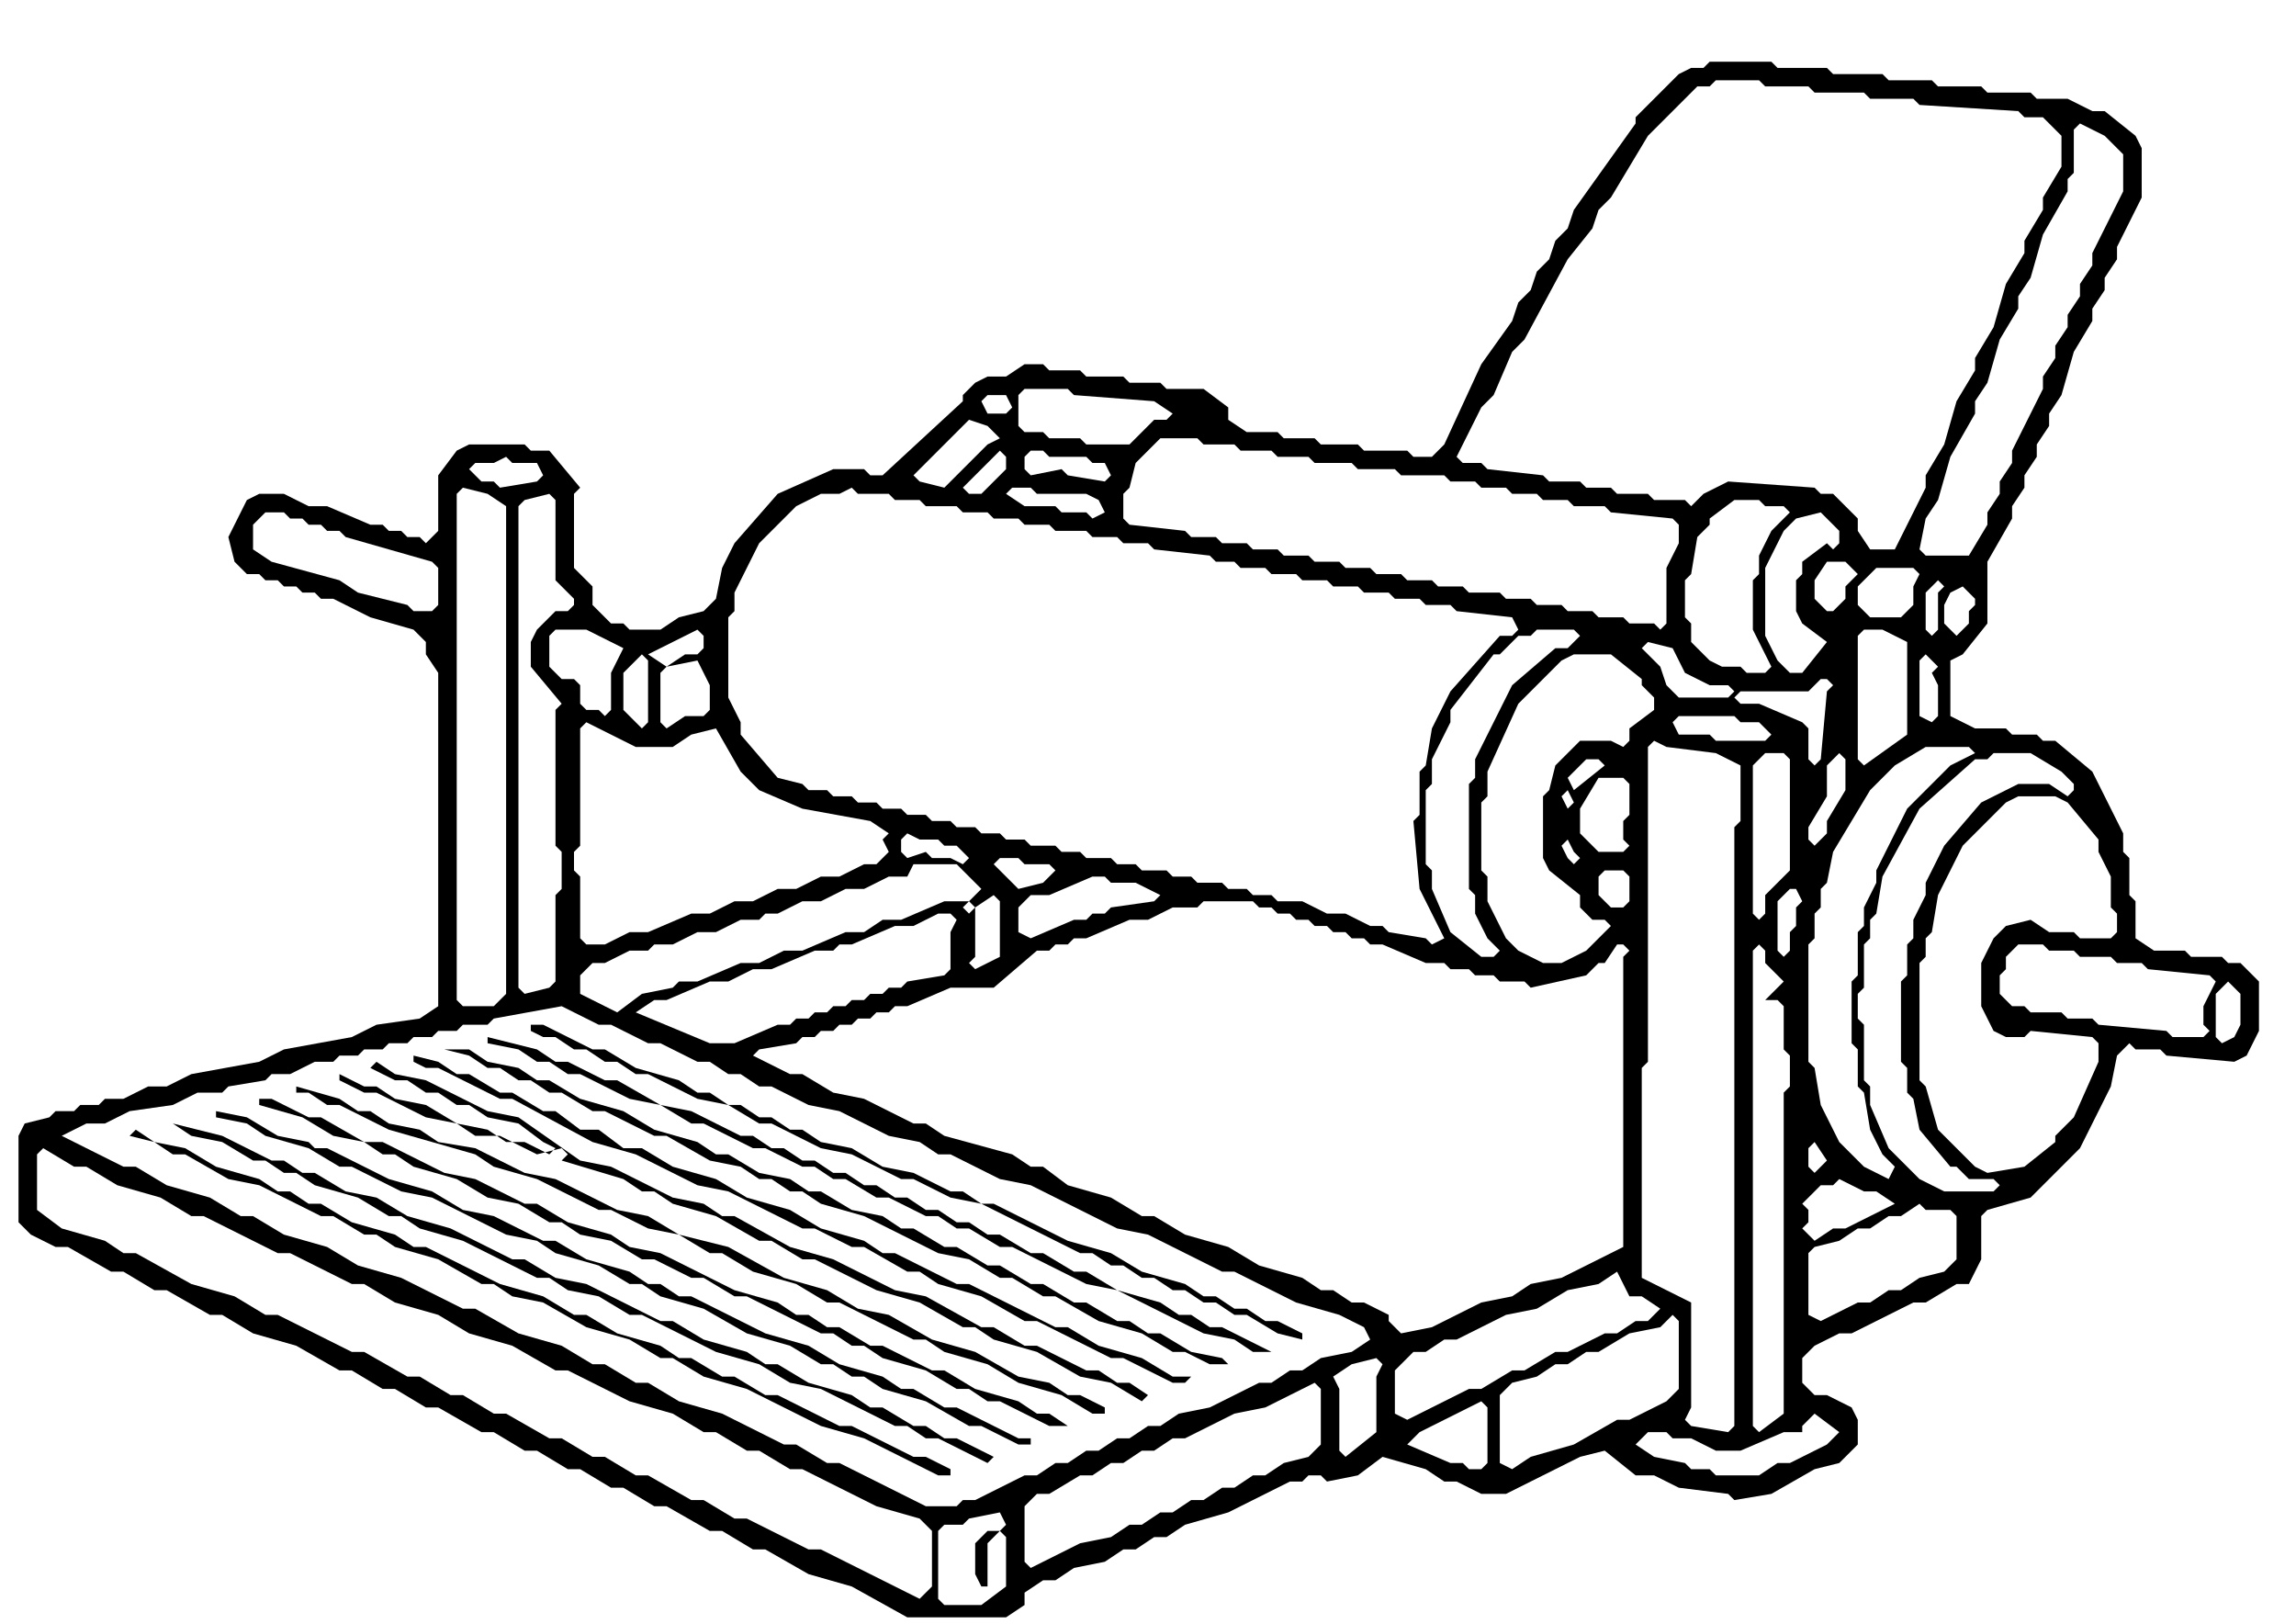
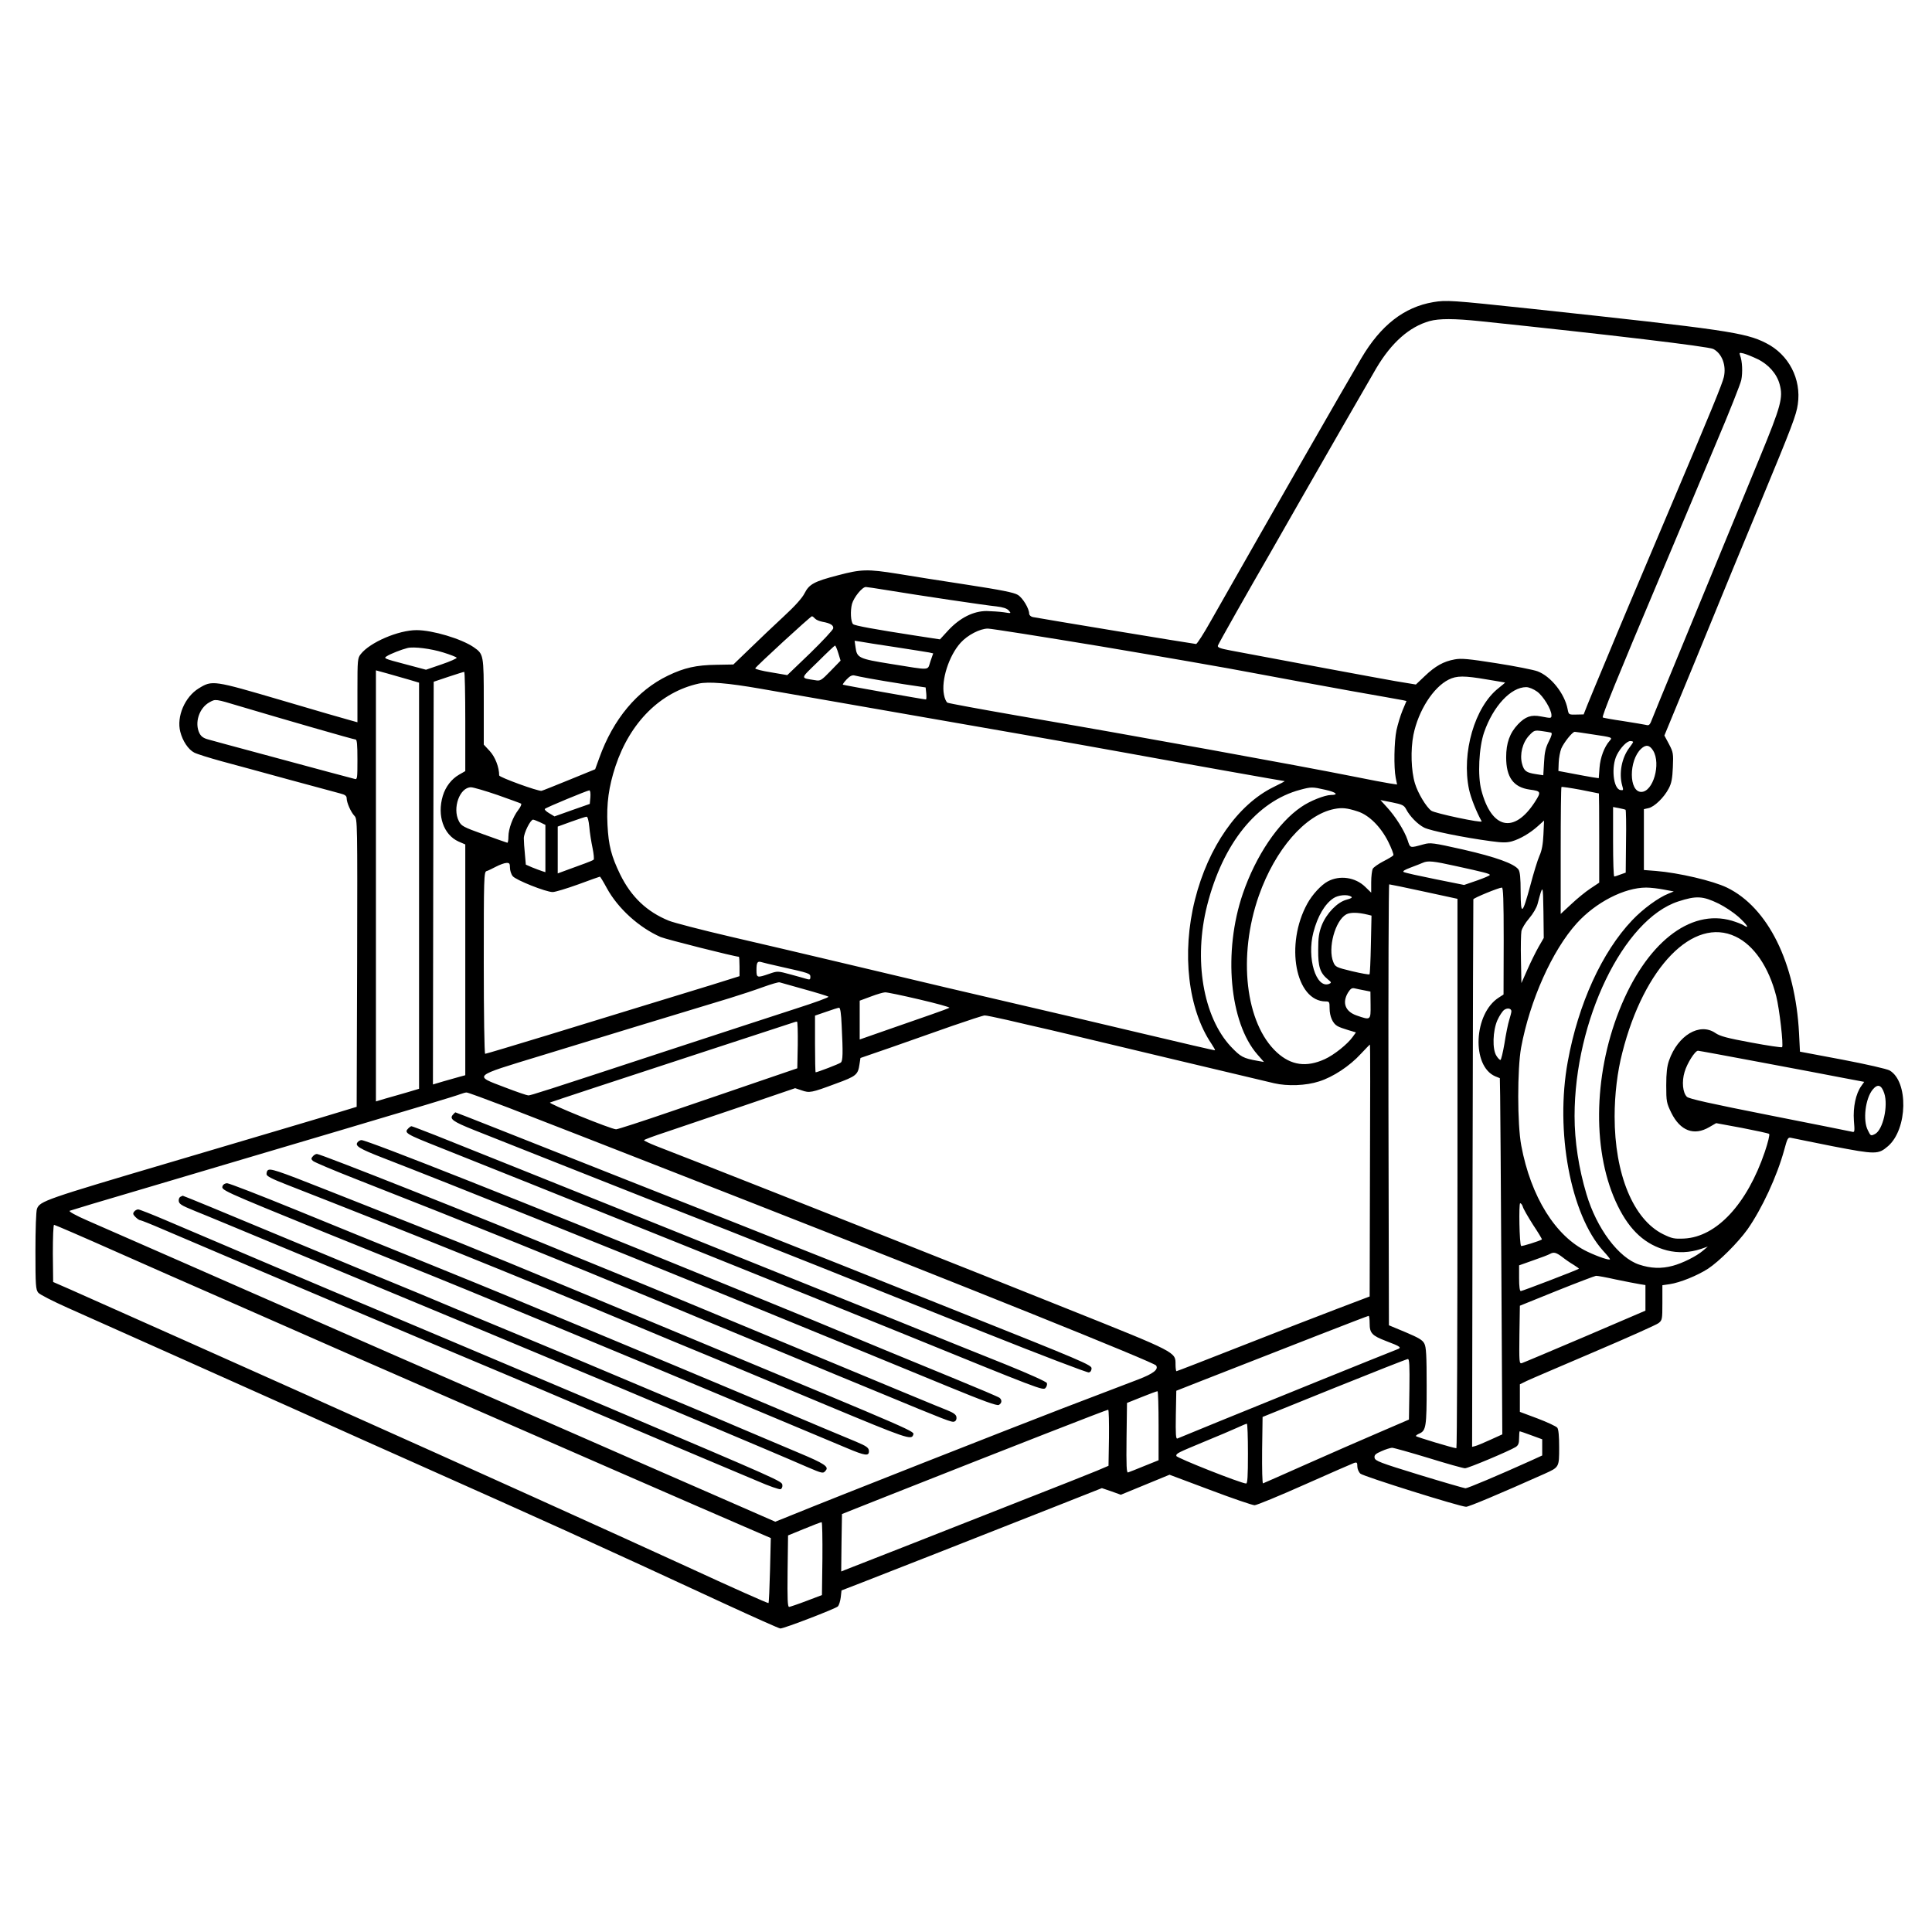
- <svg xmlns="http://www.w3.org/2000/svg" width="372" height="263" viewBox="0 0 372 263" role="img" aria-label="hip thrust machine">
-   <path fill="currentColor" fill-rule="evenodd" d="M346 22L341 18L339 18L335 16L330 16L329 15L322 15L321 14L314 14L313 13L306 13L305 12L297 12L296 11L288 11L287 10L277 10L276 11L274 11L272 12L265 19L265 20L255 34L254 37L252 39L251 42L249 44L248 47L246 49L245 52L240 59L234 72L232 74L229 74L228 73L221 73L220 72L214 72L213 71L208 71L207 70L202 70L199 68L199 66L195 63L189 63L188 62L183 62L182 61L176 61L175 60L170 60L169 59L166 59L163 61L160 61L158 62L156 64L156 65L143 77L141 77L140 76L135 76L126 80L119 88L117 92L116 97L114 99L110 100L107 102L102 102L101 101L99 101L96 98L96 95L93 92L93 80L94 79L89 73L86 73L85 72L76 72L74 73L71 77L71 86L69 88L68 87L66 87L65 86L63 86L62 85L60 85L53 82L50 82L46 80L42 80L40 81L37 87L38 91L40 93L42 93L43 94L45 94L46 95L48 95L49 96L51 96L52 97L54 97L60 100L67 102L69 104L69 106L71 109L71 163L68 165L61 166L57 168L46 170L42 172L31 174L27 176L24 176L20 178L17 178L16 179L13 179L12 180L9 180L8 181L4 182L3 184L3 198L5 200L9 202L11 202L18 206L20 206L25 209L27 209L34 213L36 213L41 216L48 218L55 222L57 222L62 225L64 225L69 228L71 228L78 232L80 232L85 235L87 235L92 238L94 238L99 241L101 241L106 244L108 244L115 248L117 248L122 251L124 251L131 255L138 257L147 262L163 262L166 260L166 258L169 256L171 256L174 254L179 253L182 251L184 251L187 249L189 249L192 247L199 245L209 240L211 240L212 239L214 239L215 240L220 239L224 236L231 238L234 240L236 240L240 242L244 242L256 236L260 235L265 239L268 239L272 241L280 242L281 243L287 242L294 238L298 237L301 234L301 230L300 228L296 226L294 226L292 224L292 220L294 218L298 216L300 216L310 211L312 211L317 208L319 208L321 204L321 197L322 196L329 194L337 186L342 176L343 171L345 169L346 170L350 170L351 171L362 172L364 171L366 167L366 159L363 156L361 156L360 155L355 155L354 154L349 154L346 152L346 146L345 145L345 139L344 138L344 135L339 125L333 120L331 120L330 119L326 119L325 118L320 118L316 116L316 107L318 106L322 101L322 91L326 84L326 82L328 79L328 77L330 74L330 72L332 69L332 67L334 64L336 57L339 52L339 50L341 47L341 45L343 42L343 40L347 32L347 24Z M162 245L163 247L162 248L160 248L158 250L158 255L159 257L160 257L160 250L162 248L163 249L163 257L159 260L153 260L152 259L152 248L153 247L156 247L157 246Z M298 232L296 234L290 237L288 237L285 239L278 239L277 238L274 238L273 237L268 236L265 234L267 232L270 232L271 233L274 233L278 235L282 235L289 232L292 232L292 231L294 229Z M241 228L241 237L240 238L238 238L237 237L235 237L228 234L230 232L240 227Z M214 225L214 234L212 236L208 237L205 239L203 239L200 241L198 241L195 243L193 243L190 245L188 245L185 247L183 247L180 249L175 250L167 254L166 253L166 244L168 242L170 242L175 239L177 239L180 237L182 237L185 235L187 235L190 233L192 233L200 229L205 228L213 224Z M223 220L224 221L223 223L223 232L218 236L217 235L217 225L216 223L219 221Z M272 214L272 225L270 227L264 230L262 230L255 234L248 236L245 238L243 237L243 226L245 224L249 223L252 221L254 221L257 219L259 219L264 216L269 215L271 213Z M269 212L267 214L265 214L262 216L260 216L254 219L252 219L247 222L245 222L240 225L238 225L228 230L226 229L226 222L229 219L231 219L234 217L236 217L244 213L249 212L254 209L259 208L262 206L264 210L266 210Z M317 197L317 204L315 206L311 207L308 209L306 209L303 211L301 211L295 214L293 213L293 203L294 202L298 201L301 199L303 199L306 197L308 197L311 195L312 196L316 196Z M292 199L293 198L293 196L292 195L295 192L297 192L298 191L302 193L304 193L307 195L299 199L297 199L294 201Z M6 187L7 186L12 189L14 189L19 192L26 194L31 197L33 197L45 203L47 203L57 208L59 208L64 211L71 213L76 216L83 218L90 222L92 222L102 227L109 229L114 232L116 232L121 235L123 235L128 238L130 238L142 244L149 246L151 248L151 257L149 259L133 251L131 251L121 246L119 246L114 243L112 243L105 239L103 239L98 236L96 236L91 233L89 233L82 229L80 229L75 226L73 226L68 223L66 223L59 219L57 219L45 213L43 213L38 210L31 208L22 203L20 203L17 201L10 199L6 196Z M294 185L296 188L294 190L293 189L293 186Z M10 184L14 182L17 182L21 180L28 179L32 177L36 177L37 176L43 175L44 174L47 174L51 172L54 172L55 171L58 171L59 170L62 170L63 169L66 169L67 168L70 168L71 167L74 167L75 166L79 166L80 165L91 163L97 166L99 166L105 169L107 169L113 172L115 172L118 174L120 174L123 176L125 176L131 179L136 180L144 184L149 185L152 187L154 187L162 191L167 192L181 199L186 200L198 206L200 206L210 211L217 213L221 215L222 217L219 219L214 220L211 222L209 222L206 224L204 224L196 228L191 229L188 231L186 231L183 233L181 233L178 235L176 235L173 237L171 237L168 239L166 239L158 243L156 243L155 244L150 244L136 237L134 237L129 234L127 234L117 229L110 227L105 224L103 224L98 221L96 221L91 218L84 216L77 212L75 212L65 207L58 205L53 202L46 200L41 197L39 197L34 194L27 192L22 189L20 189Z M21 184L25 185L28 187L30 187L37 191L42 192L52 197L54 197L59 200L61 200L64 202L71 204L78 208L80 208L83 210L88 211L95 215L102 217L107 220L109 220L114 223L121 225L133 231L140 233L152 239L154 239L154 238L150 236L148 236L138 231L136 231L126 226L124 226L119 223L117 223L112 220L110 220L107 218L100 216L95 213L93 213L88 210L81 208L69 202L67 202L64 200L57 198L52 195L50 195L47 193L45 193L42 191L35 189L30 186L25 185L22 183Z M28 182L31 184L36 185L41 188L43 188L46 190L48 190L51 192L58 194L63 197L65 197L68 199L75 201L87 207L89 207L92 209L97 210L102 213L104 213L116 219L123 221L128 224L133 225L145 231L147 231L150 233L152 233L160 237L161 236L155 233L153 233L150 231L148 231L143 228L141 228L138 226L131 224L126 221L124 221L121 219L114 217L109 214L107 214L95 208L90 207L85 204L83 204L73 199L66 197L61 194L56 193L51 190L49 190L46 188L44 188L36 184Z M35 180L35 181L40 182L43 184L50 186L55 189L57 189L65 193L70 194L82 200L87 201L90 203L97 205L102 208L104 208L107 210L114 212L121 216L128 218L133 221L135 221L138 223L140 223L143 225L150 227L157 231L159 231L165 234L167 234L167 233L165 233L155 228L153 228L148 225L146 225L143 223L136 221L131 218L124 216L112 210L110 210L107 208L105 208L102 206L95 204L90 201L88 201L80 197L75 196L70 193L63 191L53 186L51 186L50 185L45 184L40 181Z M42 178L42 179L49 181L54 184L59 185L62 187L64 187L67 189L74 191L79 194L84 195L89 198L91 198L94 200L99 201L104 204L106 204L112 207L114 207L119 210L121 210L133 216L135 216L138 218L140 218L143 220L150 222L155 225L157 225L160 227L162 227L170 231L173 231L170 229L168 229L165 227L158 225L153 222L151 222L143 218L141 218L136 215L134 215L131 213L129 213L126 211L119 209L107 203L102 202L99 200L92 198L87 195L85 195L77 191L72 190L62 185L59 185L52 181L50 181L44 178Z M48 176L48 177L50 177L53 179L55 179L63 183L77 187L80 189L87 191L97 196L99 196L105 199L110 200L115 203L117 203L122 206L129 208L134 211L136 211L148 217L150 217L153 219L160 221L165 224L172 226L177 229L179 229L179 228L175 226L173 226L170 224L165 223L158 219L151 217L144 213L139 212L134 209L127 207L118 202L110 200L105 197L100 196L90 191L85 190L77 186L71 185L68 183L63 182L60 180L58 180L55 178Z M55 174L55 175L59 177L61 177L69 181L74 182L77 184L81 184L87 187L91 186L92 187L91 188L101 191L104 193L106 193L109 195L116 197L123 201L125 201L130 204L132 204L142 209L149 211L156 215L158 215L161 217L168 219L175 223L180 224L185 227L186 226L183 224L181 224L178 222L176 222L168 218L166 218L161 215L159 215L150 210L145 209L135 204L128 202L119 197L117 197L114 195L109 194L99 189L94 188L84 181L79 180L69 175L64 174L61 172L60 173L64 175L66 175L69 177L71 177L74 179L76 179L79 181L84 182L88 185L87 186L85 185L82 185L79 183L74 182L69 179L64 178L61 176L59 176Z M87 186L88 185L90 186L89 187Z M67 171L67 172L69 173L71 173L81 178L83 178L96 185L103 187L113 192L118 193L130 199L132 199L138 202L140 202L147 206L149 206L152 208L159 210L166 214L168 214L180 220L182 220L190 224L192 224L193 223L190 223L185 220L178 218L173 215L171 215L157 208L155 208L145 203L143 203L140 201L133 199L128 196L121 194L116 191L109 189L104 186L101 186L97 183L94 183L90 180L88 180L83 177L81 177L76 174L74 174L71 172Z M72 170L76 171L79 173L81 173L84 175L86 175L89 177L91 177L96 180L98 180L106 184L108 184L115 188L120 189L123 191L125 191L128 193L130 193L133 195L140 197L152 203L157 204L162 207L164 207L169 210L171 210L178 214L185 216L190 219L192 219L196 221L199 221L198 220L193 219L188 216L186 216L183 214L181 214L176 211L174 211L169 208L167 208L162 205L160 205L155 202L153 202L148 199L146 199L143 197L138 196L133 193L131 193L128 191L123 190L118 187L116 187L113 185L106 183L101 180L94 178L89 175L87 175L84 173L79 172L76 170Z M79 168L79 169L84 170L87 172L89 172L92 174L94 174L102 178L107 179L112 182L114 182L122 186L124 186L130 189L132 189L135 191L137 191L142 194L144 194L150 197L152 197L155 199L157 199L162 202L164 202L176 208L181 209L195 216L200 217L203 219L206 219L198 215L196 215L193 213L191 213L188 211L181 209L176 206L174 206L169 203L167 203L162 200L160 200L157 198L155 198L152 196L150 196L147 194L145 194L142 192L140 192L137 190L135 190L132 188L130 188L127 186L125 186L122 184L120 184L112 180L107 179L100 175L98 175L92 172L90 172L87 170Z M86 166L86 167L88 168L90 168L93 170L95 170L98 172L100 172L103 174L105 174L113 178L118 179L123 182L125 182L133 186L138 187L146 191L148 191L154 194L159 195L175 203L177 203L180 205L182 205L185 207L187 207L190 209L192 209L195 211L197 211L200 213L202 213L207 216L211 217L211 216L207 214L205 214L202 212L200 212L197 210L195 210L192 208L185 206L180 203L173 201L161 195L159 195L156 193L154 193L148 190L143 189L138 186L133 185L130 183L128 183L125 181L123 181L120 179L118 179L115 177L113 177L110 175L103 173L98 170L96 170L88 166Z M361 159L363 161L363 166L362 168L360 169L359 168L359 161Z M324 158L325 157L325 155L327 153L331 153L332 154L336 154L337 155L342 155L343 156L347 156L348 157L358 158L359 159L357 163L357 166L358 167L357 168L352 168L351 167L340 166L339 165L335 165L334 164L329 164L328 163L326 163L324 161Z M285 153L286 154L286 156L289 159L286 162L288 162L289 163L289 170L290 171L290 176L289 177L289 229L285 232L284 231L284 154Z M155 149L154 151L154 157L153 158L147 159L146 160L144 160L143 161L141 161L140 162L138 162L137 163L135 163L134 164L132 164L131 165L129 165L128 166L126 166L119 169L115 169L103 164L106 162L108 162L115 159L118 159L122 157L125 157L132 154L135 154L136 153L138 153L145 150L148 150L152 148L154 148Z M122 171L123 170L129 169L130 168L132 168L133 167L135 167L136 166L138 166L139 165L141 165L142 164L144 164L145 163L147 163L154 160L161 160L168 154L170 154L171 153L173 153L174 152L176 152L183 149L186 149L190 147L194 147L195 146L203 146L204 147L206 147L207 148L209 148L210 149L212 149L213 150L215 150L216 151L218 151L219 152L221 152L222 153L224 153L231 156L234 156L235 157L238 157L239 158L242 158L243 159L247 159L248 160L257 158L259 156L260 156L262 153L263 153L264 154L263 155L263 202L253 207L248 208L245 210L240 211L232 215L227 216L225 214L225 213L221 211L219 211L216 209L214 209L211 207L204 205L199 202L192 200L187 197L185 197L180 194L173 192L169 189L167 189L164 187L153 184L150 182L148 182L140 178L135 177L130 174L128 174Z M156 147L157 146L158 147L157 148Z M161 145L162 146L162 155L158 157L157 156L158 155L158 147Z M291 144L292 146L291 147L291 150L290 151L290 154L289 155L288 154L288 146L290 144Z M188 145L187 146L180 147L179 148L177 148L176 149L174 149L167 152L165 151L165 147L167 145L170 145L177 142L179 142L180 143L184 143Z M259 142L260 141L263 141L264 142L264 146L263 147L261 147L259 145Z M159 144L157 146L153 146L146 149L143 149L140 151L137 151L130 154L127 154L123 156L120 156L113 159L110 159L109 160L104 161L100 164L94 161L94 158L96 156L98 156L102 154L105 154L106 153L109 153L113 151L116 151L120 149L123 149L124 148L126 148L130 146L133 146L137 144L140 144L144 142L147 142L148 140L155 140Z M161 140L162 139L165 139L166 140L170 140L171 141L169 143L165 144Z M254 139L255 138L256 139L255 140Z M253 137L254 136L255 138L254 139Z M146 136L147 135L149 136L152 136L153 137L155 137L157 139L156 140L154 139L151 139L150 138L147 139L146 138Z M333 129L335 130L340 136L340 138L342 142L342 147L343 148L343 151L342 152L337 152L336 151L332 151L329 149L325 150L323 152L321 156L321 163L323 167L325 168L328 168L329 167L339 168L340 169L340 172L336 181L333 184L333 185L328 189L322 190L320 189L314 183L312 176L311 175L311 156L312 155L312 152L313 151L314 145L318 137L325 130L327 129Z M253 129L254 128L255 130L254 131Z M259 126L263 126L264 127L264 132L263 133L263 136L264 137L263 138L259 138L256 135L256 131Z M259 123L260 124L255 128L254 126L257 123Z M329 122L334 125L336 127L336 128L335 129L332 127L327 127L321 130L315 137L312 143L312 145L310 149L310 152L309 153L309 158L308 159L308 172L309 173L309 177L310 178L311 183L316 189L317 189L319 191L323 191L324 192L323 193L315 193L311 191L306 186L303 179L303 176L302 175L302 166L301 165L301 161L302 160L302 153L303 152L303 149L304 148L305 142L311 131L320 123L322 123L323 122Z M298 122L299 123L299 128L296 133L296 135L294 137L293 136L293 134L296 129L296 124Z M289 122L290 123L290 141L286 145L286 148L285 149L284 148L284 124L286 122Z M319 121L320 122L316 124L309 131L304 141L304 143L302 147L302 150L301 151L301 158L300 159L300 169L301 170L301 176L302 177L303 183L305 187L307 189L306 191L302 189L298 185L295 179L294 173L293 172L293 153L294 152L294 148L295 147L295 144L296 143L297 138L303 128L307 124L312 121Z M268 120L270 121L278 122L282 124L282 133L281 134L281 231L280 232L274 231L273 230L274 228L274 211L266 207L266 173L267 172L267 121Z M94 118L95 117L103 121L109 121L112 119L116 118L120 125L123 128L130 131L141 133L144 135L143 136L144 138L142 140L140 140L136 142L133 142L129 144L126 144L122 146L119 146L115 148L112 148L105 151L102 151L98 153L95 153L94 152L94 142L93 141L93 138L94 137Z M271 117L272 116L281 116L282 117L285 117L287 119L286 120L278 120L277 119L272 119Z M295 123L294 124L293 123L293 118L292 117L285 114L282 114L281 113L282 112L293 112L295 110L296 110L297 111L296 112Z M113 107L115 111L115 115L114 116L111 116L108 118L107 117L107 109L108 108Z M312 106L314 108L313 109L314 111L314 116L313 117L311 116L311 107Z M261 106L266 110L266 111L268 113L268 115L264 118L264 120L263 121L261 120L256 120L252 124L251 128L250 129L250 139L251 141L256 145L256 147L258 149L260 149L261 150L257 154L253 156L250 156L246 154L244 152L241 146L241 142L240 141L240 130L241 129L241 125L246 114L253 107L255 106Z M104 106L105 107L105 117L104 118L101 115L101 109Z M266 105L267 104L271 105L273 109L277 111L280 111L281 112L280 113L272 113L270 111L269 108Z M305 102L309 104L309 119L302 124L301 123L301 103L302 102Z M255 102L256 103L254 105L252 105L245 111L239 123L239 126L238 127L238 144L239 145L239 148L241 152L243 154L242 155L240 155L235 151L232 144L232 141L231 140L231 128L232 127L232 123L235 117L235 115L242 106L243 106L246 103L248 103L249 102Z M114 103L114 105L113 106L111 106L108 108L105 106L113 102Z M90 102L95 102L101 105L99 109L99 115L98 116L97 115L95 115L94 114L94 111L93 110L91 110L89 108L89 103Z M318 95L320 97L320 98L319 99L319 101L317 103L315 101L315 98L316 96Z M313 95L314 96L314 102L313 103L312 102L312 96Z M313 95L314 94L315 95L314 96Z M304 92L310 92L311 93L310 95L310 98L308 100L303 100L301 98L301 95Z M299 91L301 93L299 95L299 97L297 99L296 99L294 97L294 94L296 91Z M295 83L298 86L298 88L297 89L296 88L292 91L292 93L291 94L291 99L292 101L296 104L292 109L290 109L288 107L286 103L286 92L289 86L291 84Z M41 85L43 83L46 83L47 84L49 84L50 85L52 85L53 86L55 86L56 87L70 91L71 92L71 98L70 99L67 99L66 98L58 96L55 94L44 91L41 89Z M281 81L285 81L286 82L289 82L290 83L287 86L285 90L285 93L284 94L284 102L287 108L286 109L283 109L282 108L279 108L277 107L274 104L274 101L273 100L273 94L274 93L275 87L277 85L277 84Z M89 80L90 81L90 94L93 97L93 98L92 99L90 99L87 102L86 104L86 108L91 114L90 115L90 137L91 138L91 144L90 145L90 159L89 160L85 161L84 160L84 82L85 81Z M163 80L164 79L167 79L168 80L176 80L178 81L179 83L177 84L176 83L172 83L171 82L166 82Z M123 88L129 82L133 80L136 80L138 79L139 80L144 80L145 81L149 81L150 82L155 82L156 83L160 83L161 84L165 84L166 85L170 85L171 86L176 86L177 87L181 87L182 88L186 88L187 89L196 90L197 91L200 91L201 92L205 92L206 93L210 93L211 94L215 94L216 95L220 95L221 96L225 96L226 97L230 97L231 98L235 98L236 99L245 100L246 102L245 103L243 103L235 112L232 118L231 124L230 125L230 132L229 133L230 144L234 152L232 153L231 152L225 151L224 150L222 150L218 148L215 148L211 146L207 146L206 145L203 145L202 144L199 144L198 143L194 143L193 142L190 142L189 141L185 141L184 140L181 140L180 139L176 139L175 138L172 138L171 137L167 137L166 136L163 136L162 135L159 135L158 134L155 134L154 133L151 133L150 132L147 132L146 131L143 131L142 130L139 130L138 129L135 129L134 128L131 128L130 127L126 126L120 119L120 117L118 113L118 100L119 99L119 96Z M75 79L79 80L82 82L82 161L80 163L75 163L74 162L74 80Z M76 76L77 75L80 75L82 74L83 75L87 75L88 77L87 78L81 79L80 78L78 78Z M166 74L167 73L169 73L170 74L176 74L177 75L179 75L180 77L179 78L173 77L172 76L167 77L166 76Z M162 73L163 74L163 76L159 80L157 80L156 79Z M182 80L183 79L184 75L188 71L194 71L195 72L200 72L201 73L206 73L207 74L212 74L213 75L219 75L220 76L226 76L227 77L234 77L235 78L239 78L240 79L244 79L245 80L249 80L250 81L254 81L255 82L260 82L261 83L271 84L272 85L272 88L270 92L270 101L269 102L268 101L264 101L263 100L259 100L258 99L254 99L253 98L249 98L248 97L244 97L243 96L238 96L237 95L233 95L232 94L228 94L227 93L223 93L222 92L218 92L217 91L213 91L212 90L208 90L207 89L203 89L202 88L198 88L197 87L193 87L192 86L183 85L182 84Z M162 71L160 72L153 79L149 78L148 77L157 68L160 69Z M159 65L160 64L163 64L164 66L163 67L160 67Z M165 64L166 63L173 63L174 64L187 65L190 67L189 68L187 68L183 72L176 72L175 71L170 71L169 70L166 70L165 69Z M337 20L341 22L344 25L344 31L339 41L339 43L337 46L337 48L335 51L335 53L333 56L333 58L331 61L331 63L326 73L326 75L324 78L324 80L322 83L322 85L319 90L312 90L311 89L312 84L314 81L316 74L320 67L320 65L322 62L324 55L327 50L327 48L329 45L331 38L335 31L335 29L336 28L336 21Z M275 14L277 14L278 13L285 13L286 14L293 14L294 15L302 15L303 16L310 16L311 17L327 18L328 19L331 19L334 22L334 27L331 32L331 34L328 39L328 41L325 46L323 53L320 58L320 60L317 65L315 72L312 77L312 79L307 89L303 89L301 86L301 84L297 80L295 80L294 79L280 78L276 80L274 82L273 81L268 81L267 80L262 80L261 79L257 79L256 78L251 78L250 77L241 76L240 75L237 75L236 74L240 66L242 64L245 57L247 55L254 42L258 37L259 34L261 32L267 22Z" />
+ <svg xmlns="http://www.w3.org/2000/svg" viewBox="0 0 1254 1254">
+   <g transform="translate(0,1254) scale(0.1,-0.1)" fill="currentColor" stroke="none">
+     <path d="M9303 10579 c-189 -32 -341 -150 -467 -364 -112 -189 -578 -1003 -975 -1702 -47 -84 -91 -153 -98 -153 -12 0 -1021 167 -1060 175 -13 3 -23 13 -23 22 0 33 -42 103 -74 122 -24 15 -109 32 -331 66 -165 25 -367 57 -450 71 -194 31 -235 30 -386 -10 -155 -40 -187 -58 -217 -117 -15 -30 -62 -83 -135 -150 -62 -57 -160 -151 -219 -208 l-108 -104 -112 -2 c-129 -2 -206 -19 -312 -70 -200 -96 -356 -283 -446 -534 l-27 -74 -169 -69 c-93 -38 -173 -70 -179 -71 -22 -4 -275 88 -275 100 0 53 -26 120 -61 158 l-39 42 0 278 c0 307 -1 309 -65 354 -80 55 -268 111 -371 111 -118 0 -302 -79 -362 -155 -21 -26 -22 -37 -22 -235 l0 -208 -47 13 c-27 7 -228 65 -447 130 -443 130 -448 131 -536 77 -90 -55 -145 -183 -120 -281 15 -60 52 -116 91 -136 17 -9 97 -34 177 -56 81 -22 278 -75 437 -119 160 -43 309 -84 333 -90 32 -8 42 -16 42 -31 0 -28 27 -90 51 -115 19 -20 19 -39 17 -954 l-3 -934 -105 -32 c-133 -41 -523 -156 -1090 -324 -829 -245 -861 -256 -880 -306 -6 -14 -10 -137 -10 -274 0 -222 2 -250 18 -270 9 -12 96 -56 192 -99 282 -126 1060 -473 1535 -686 242 -109 564 -253 715 -320 335 -149 826 -369 975 -437 304 -138 726 -332 1038 -477 191 -88 354 -161 362 -161 25 0 357 128 373 143 8 8 16 35 19 59 l5 45 137 53 c130 50 760 298 1300 511 l253 100 62 -21 61 -22 158 65 158 65 264 -99 c145 -55 275 -99 288 -99 13 0 159 60 325 134 166 74 311 137 322 141 17 5 20 2 20 -23 0 -16 9 -37 20 -47 20 -18 648 -215 686 -215 18 0 211 81 509 214 95 43 95 42 95 171 0 73 -4 117 -12 128 -7 9 -65 36 -128 60 l-115 43 0 90 0 89 45 22 c25 12 222 96 437 188 216 92 404 176 418 187 24 19 25 24 25 133 l0 113 48 7 c67 10 178 55 248 100 73 48 194 169 256 255 94 134 192 345 239 517 20 74 24 82 43 78 12 -3 134 -27 272 -55 280 -54 295 -54 359 1 127 111 133 419 10 491 -18 10 -149 40 -306 70 l-276 52 -6 120 c-24 457 -202 816 -468 945 -91 44 -313 96 -461 108 l-78 6 0 198 0 197 31 7 c38 9 100 69 130 127 18 33 24 65 27 138 4 90 2 98 -25 150 l-30 56 204 494 c112 272 221 538 242 590 22 52 100 241 174 420 212 511 236 576 246 646 24 164 -59 323 -206 397 -134 69 -269 88 -1516 222 -536 57 -558 58 -644 44z m307 -124 c844 -88 1478 -164 1510 -180 57 -29 86 -107 69 -182 -9 -42 -87 -232 -344 -838 -273 -645 -317 -748 -415 -985 -57 -135 -113 -272 -127 -306 l-24 -61 -48 -1 c-49 -1 -49 -1 -56 35 -19 101 -109 214 -196 246 -24 9 -143 33 -265 52 -184 29 -230 33 -272 25 -73 -13 -127 -44 -194 -108 l-58 -55 -133 22 c-110 19 -754 139 -1070 199 -70 13 -86 20 -82 32 7 18 193 347 345 610 58 102 147 257 197 345 122 214 410 714 486 845 99 167 215 269 346 306 63 17 159 17 331 -1z m1798 -246 c71 -34 125 -96 143 -163 24 -87 9 -141 -129 -476 -71 -173 -193 -468 -270 -655 -77 -187 -200 -486 -274 -665 -74 -179 -143 -347 -153 -373 -16 -43 -21 -48 -42 -42 -13 3 -80 14 -149 25 -70 10 -128 21 -131 23 -7 8 88 243 377 927 62 146 134 317 160 380 26 63 116 277 199 474 84 197 157 382 163 409 10 49 7 123 -8 161 -6 17 -4 18 22 12 16 -4 57 -20 92 -37z m-5654 -1499 c200 -33 649 -100 714 -106 42 -5 67 -13 79 -26 18 -20 17 -20 -32 -12 -28 4 -78 7 -111 8 -86 0 -173 -44 -248 -124 l-55 -60 -163 25 c-259 40 -391 64 -401 74 -15 15 -19 85 -7 131 12 43 66 110 90 110 7 0 67 -9 134 -20z m-464 -185 c7 -8 28 -17 49 -21 51 -9 73 -23 69 -43 -2 -10 -69 -82 -150 -161 l-148 -142 -105 18 c-58 9 -104 21 -103 26 4 12 359 338 368 338 4 0 13 -7 20 -15z m1853 -180 c380 -64 832 -142 1002 -175 171 -32 452 -84 625 -115 173 -30 325 -58 337 -60 l22 -5 -26 -62 c-14 -34 -31 -92 -39 -128 -15 -72 -18 -241 -5 -308 l9 -44 -47 7 c-25 4 -134 24 -241 46 -350 70 -1411 263 -2175 394 -242 42 -447 80 -455 84 -8 4 -19 28 -23 52 -19 94 32 253 108 337 45 50 126 92 177 92 21 0 350 -52 731 -115z m-1333 -5 c107 -17 207 -32 221 -35 l26 -6 -18 -52 c-21 -61 10 -59 -259 -16 -206 33 -218 39 -227 108 l-6 42 34 -5 c19 -4 122 -20 229 -36z m-369 -39 l15 -49 -65 -67 c-61 -63 -67 -66 -100 -60 -98 16 -100 5 18 120 58 58 108 105 111 105 3 0 13 -22 21 -49z m-2564 4 c45 -14 84 -29 87 -34 3 -4 -41 -24 -97 -43 l-102 -35 -139 37 c-133 35 -138 37 -115 51 23 15 94 43 134 53 41 10 152 -4 232 -29z m-224 -176 l67 -20 0 -1318 0 -1318 -77 -23 c-43 -12 -106 -31 -140 -40 l-63 -19 0 1399 0 1399 73 -20 c39 -11 102 -29 140 -40z m367 -271 l0 -323 -40 -23 c-49 -28 -88 -78 -106 -138 -38 -128 5 -252 102 -296 l44 -19 0 -749 0 -749 -37 -10 c-21 -6 -68 -19 -106 -30 l-67 -20 2 1307 3 1307 95 32 c52 17 98 32 103 32 4 1 7 -144 7 -321z m2625 278 c44 -8 144 -25 222 -37 l141 -21 4 -39 c2 -21 1 -39 -2 -39 -14 0 -536 93 -539 96 -3 2 9 18 25 35 20 21 35 28 49 25 11 -3 56 -12 100 -20z m4005 -6 c63 -11 117 -20 119 -20 2 0 -17 -16 -42 -36 -155 -121 -242 -421 -192 -658 12 -55 47 -144 82 -207 8 -14 -304 52 -327 69 -33 24 -87 114 -106 177 -25 82 -29 218 -10 315 32 158 129 309 229 359 52 26 100 26 247 1z m-4715 -60 c127 -22 464 -81 750 -131 662 -115 1302 -227 1615 -284 377 -69 1031 -185 1038 -185 4 0 -29 -18 -73 -39 -231 -114 -423 -388 -509 -731 -87 -346 -45 -711 108 -936 14 -21 24 -39 22 -41 -1 -2 -220 49 -485 112 -265 63 -589 139 -719 169 -265 61 -746 174 -1257 296 -187 44 -494 117 -682 160 -189 44 -370 91 -402 104 -142 58 -244 154 -316 301 -57 118 -75 186 -82 321 -7 139 8 247 52 381 95 285 292 481 540 536 63 14 188 4 400 -33z m5042 -19 c40 -29 93 -116 93 -153 0 -21 -1 -21 -69 -8 -63 12 -100 -1 -148 -51 -54 -57 -77 -122 -77 -214 0 -130 47 -195 153 -210 74 -10 76 -14 33 -81 -135 -208 -281 -175 -347 77 -25 94 -16 278 18 376 59 170 174 293 273 293 18 0 47 -12 71 -29z m-8417 -96 c275 -82 736 -215 748 -215 9 0 12 -33 12 -131 0 -119 -1 -130 -17 -125 -10 3 -88 23 -173 46 -85 23 -285 77 -445 120 -159 43 -309 83 -332 90 -31 8 -47 19 -58 40 -34 67 -3 165 65 202 40 22 36 22 200 -27z m8507 -170 c9 -3 5 -20 -14 -57 -21 -41 -28 -72 -31 -136 l-5 -84 -46 7 c-65 10 -79 20 -92 68 -16 61 3 137 46 183 32 34 36 35 82 29 26 -4 54 -8 60 -10z m265 -11 c135 -20 135 -20 116 -42 -35 -39 -61 -109 -66 -175 l-5 -68 -41 6 c-22 4 -81 14 -131 24 l-90 17 2 54 c1 30 9 72 17 92 17 39 72 108 87 108 4 0 55 -7 111 -16z m268 -50 c0 -3 -11 -20 -25 -38 -49 -65 -68 -165 -46 -244 9 -31 8 -33 -11 -30 -47 7 -62 152 -23 229 24 47 65 89 87 89 10 0 18 -3 18 -6z m130 -56 c52 -86 0 -268 -77 -268 -81 0 -82 204 -1 280 31 29 55 25 78 -12z m-352 -278 c1 0 2 -130 2 -289 l0 -290 -57 -38 c-32 -21 -88 -67 -125 -102 l-68 -63 0 409 c0 225 2 412 5 415 3 2 58 -6 123 -18 64 -13 118 -24 120 -24z m-7149 -10 c79 -28 148 -53 153 -56 5 -3 -3 -22 -18 -41 -36 -47 -64 -124 -64 -173 0 -22 -3 -40 -7 -40 -5 1 -73 25 -153 54 -134 48 -146 55 -162 87 -43 84 6 219 79 219 15 0 93 -23 172 -50z m5372 34 c73 -16 91 -34 37 -34 -40 -1 -135 -38 -191 -77 -150 -101 -296 -318 -380 -563 -129 -376 -87 -838 95 -1045 l42 -48 -39 7 c-97 17 -112 26 -176 93 -180 193 -243 564 -154 916 102 402 322 676 605 751 71 19 78 19 161 0z m-4769 -48 l-4 -44 -114 -40 -115 -41 -35 21 c-19 11 -32 24 -27 28 10 10 274 119 288 120 6 0 9 -19 7 -44z m5294 -77 c24 -47 75 -99 118 -121 40 -20 254 -64 434 -88 74 -10 101 -10 135 -1 55 16 119 54 169 99 l40 36 -4 -90 c-3 -63 -10 -104 -26 -139 -12 -27 -38 -112 -58 -188 -53 -196 -63 -203 -64 -47 0 92 -4 131 -14 146 -27 38 -146 81 -360 130 -196 44 -212 46 -255 34 -92 -25 -87 -27 -105 28 -20 60 -80 155 -136 215 l-40 44 76 -15 c65 -13 77 -19 90 -43z m-313 -16 c72 -23 148 -98 197 -195 22 -44 37 -84 34 -89 -3 -5 -32 -23 -64 -39 -33 -17 -64 -39 -70 -49 -5 -11 -10 -50 -10 -87 l0 -68 -39 38 c-64 62 -165 77 -243 35 -43 -23 -100 -85 -132 -143 -147 -265 -78 -636 119 -636 23 0 25 -3 25 -45 0 -52 21 -99 51 -115 11 -7 43 -18 70 -26 l50 -15 -21 -29 c-33 -47 -122 -118 -182 -145 -119 -54 -218 -40 -310 44 -205 188 -255 625 -117 1018 106 300 301 525 489 562 50 10 83 7 153 -16z m1738 11 c3 -2 5 -95 3 -206 l-2 -202 -34 -12 c-18 -7 -36 -13 -40 -13 -5 -1 -8 101 -8 225 l0 226 37 -7 c21 -4 41 -9 44 -11z m-6726 -111 c3 -38 13 -99 21 -137 8 -39 11 -73 7 -76 -5 -4 -28 -14 -53 -23 -25 -9 -75 -27 -112 -41 l-68 -25 0 152 0 152 88 32 c48 17 92 32 99 32 7 1 14 -24 18 -66z m-320 30 l35 -17 0 -154 0 -153 -22 7 c-13 4 -41 15 -64 24 l-41 18 -6 68 c-4 38 -7 84 -7 103 0 35 43 121 60 121 5 0 25 -8 45 -17z m5943 -284 c188 -41 222 -50 222 -58 0 -4 -37 -20 -83 -36 l-84 -29 -189 38 c-104 21 -195 41 -203 46 -9 5 5 14 45 29 32 12 68 26 79 31 33 15 69 11 213 -21z m-6138 -11 c0 -18 8 -43 18 -55 20 -25 215 -103 259 -103 17 0 92 23 167 50 75 28 138 50 140 50 2 0 23 -34 45 -75 73 -133 210 -256 349 -317 36 -15 483 -128 508 -128 2 0 4 -28 4 -63 l0 -63 -182 -57 c-101 -31 -293 -90 -428 -131 -135 -41 -422 -129 -639 -196 -216 -66 -397 -120 -402 -120 -5 0 -9 261 -9 590 0 554 1 591 18 596 9 2 37 16 62 29 25 13 55 24 68 24 18 1 22 -4 22 -31z m5933 -155 l217 -47 0 -1783 c0 -981 -3 -1783 -7 -1783 -18 0 -263 74 -263 79 0 4 10 11 22 16 44 19 48 45 48 308 0 198 -3 254 -15 276 -11 23 -37 38 -122 74 l-108 45 -3 1431 c-1 787 1 1431 5 1431 5 0 106 -21 226 -47z m743 -360 c-18 -32 -51 -98 -72 -146 l-39 -88 -3 153 c-2 84 0 167 3 184 3 17 25 54 50 83 25 29 49 70 55 94 35 132 35 132 38 -50 l2 -171 -34 -59z m-226 40 l-1 -348 -31 -20 c-163 -104 -178 -444 -23 -511 l30 -12 2 -114 c1 -62 5 -582 8 -1156 l6 -1042 -77 -35 c-43 -20 -87 -38 -99 -41 l-20 -5 3 1773 c2 975 4 1777 5 1781 3 9 163 75 185 76 9 1 12 -75 12 -346z m1040 333 l64 -12 -34 -14 c-66 -26 -167 -100 -236 -173 -196 -206 -350 -543 -418 -917 -83 -452 18 -993 229 -1228 25 -27 45 -52 45 -55 0 -10 -76 15 -147 49 -206 98 -367 356 -429 689 -26 138 -26 496 -1 635 57 307 202 631 361 807 123 136 309 232 451 232 28 0 79 -6 115 -13z m-2031 -45 c11 -7 3 -12 -30 -21 -59 -16 -129 -88 -160 -166 -18 -47 -23 -79 -23 -159 -1 -110 12 -150 63 -192 24 -19 24 -22 8 -29 -85 -33 -146 169 -102 335 27 104 74 184 130 221 31 21 90 26 114 11z m2386 -46 c39 -19 96 -57 128 -85 57 -52 77 -83 35 -56 -13 8 -47 21 -77 30 -273 80 -559 -148 -731 -582 -171 -432 -175 -934 -9 -1270 79 -161 180 -252 319 -288 71 -18 148 -15 222 10 l43 15 -32 -27 c-42 -36 -132 -81 -196 -98 -74 -20 -143 -17 -218 8 -133 44 -276 235 -342 458 -50 167 -77 343 -77 506 0 621 317 1277 673 1393 117 38 159 36 262 -14z m-2277 -72 l24 -6 -4 -187 c-2 -104 -6 -191 -9 -194 -3 -3 -54 6 -113 20 -104 25 -109 28 -122 60 -37 89 12 269 84 309 26 14 75 14 140 -2z m2387 -142 c119 -56 216 -198 264 -387 21 -83 48 -320 38 -331 -4 -3 -94 10 -200 30 -157 29 -202 41 -233 62 -102 70 -244 -15 -301 -179 -13 -37 -18 -81 -18 -161 0 -105 2 -114 33 -178 58 -117 147 -151 246 -93 l45 26 168 -31 c92 -18 172 -35 176 -39 5 -4 -8 -57 -28 -116 -115 -339 -313 -552 -523 -563 -66 -3 -79 0 -137 28 -194 96 -315 390 -315 764 0 144 18 292 50 415 141 556 461 884 735 753z m-6196 -196 c183 -41 191 -43 191 -66 0 -16 -4 -19 -21 -14 -12 4 -60 17 -107 30 -85 23 -85 23 -140 4 -78 -27 -82 -26 -82 24 0 49 6 59 29 53 9 -3 67 -17 130 -31z m151 -146 c80 -22 151 -44 157 -48 7 -4 -90 -39 -215 -79 -125 -41 -492 -160 -817 -267 -824 -271 -900 -295 -916 -295 -8 0 -76 23 -151 52 -205 78 -216 69 230 205 334 103 897 274 1227 374 72 22 171 55 220 73 50 18 97 32 105 30 8 -2 80 -22 160 -45z m3635 -7 l40 -8 1 -87 c1 -100 1 -100 -91 -68 -74 26 -95 83 -55 149 16 25 25 31 42 27 13 -3 41 -9 63 -13z m-2888 -59 c111 -26 199 -50 195 -54 -4 -3 -54 -22 -112 -42 -58 -20 -187 -65 -287 -100 l-183 -64 0 126 0 126 73 27 c39 15 81 27 92 27 11 1 111 -20 222 -46z m-504 -170 c9 -178 8 -230 -6 -240 -11 -9 -152 -63 -163 -63 -2 0 -4 83 -4 184 l0 184 73 25 c39 14 77 26 83 26 8 1 14 -38 17 -116z m4347 93 c0 -6 -6 -31 -14 -56 -8 -25 -22 -94 -31 -153 -10 -59 -22 -107 -26 -107 -5 0 -17 12 -26 27 -28 42 -24 163 6 231 13 29 33 59 44 67 21 15 47 10 47 -9z m-3274 -56 c71 -17 198 -46 281 -65 84 -20 179 -42 210 -50 67 -16 1054 -252 1243 -296 86 -20 207 -16 292 12 90 28 199 100 271 179 31 33 57 60 59 60 2 0 2 -368 0 -817 l-2 -818 -208 -79 c-114 -43 -394 -152 -623 -242 -229 -90 -419 -164 -423 -164 -3 0 -6 20 -6 44 0 81 10 76 -700 360 -602 242 -1908 759 -2385 946 -115 45 -245 96 -287 112 -43 17 -78 34 -78 37 0 4 66 28 148 55 81 27 301 102 490 166 l343 117 42 -14 c51 -18 63 -16 221 43 135 49 145 58 155 128 l6 39 200 69 c110 39 288 101 395 139 107 37 202 68 211 68 8 1 73 -13 145 -29z m-1358 -162 l-3 -152 -240 -82 c-132 -45 -393 -135 -579 -198 -186 -64 -347 -116 -357 -116 -31 0 -445 168 -429 174 21 8 399 133 1035 341 297 97 545 178 550 180 6 2 13 4 18 4 4 1 6 -67 5 -151z m6251 -113 c218 -41 458 -86 533 -101 l138 -26 -19 -27 c-36 -50 -54 -138 -48 -224 6 -71 5 -78 -11 -73 -9 2 -251 51 -536 107 -384 76 -524 107 -537 120 -27 27 -34 98 -15 161 16 56 68 138 87 138 6 0 190 -34 408 -75z m801 -201 c27 -81 -8 -236 -59 -264 -28 -14 -29 -14 -47 23 -34 64 -17 208 32 266 32 38 56 29 74 -25z m-8932 -93 c207 -80 689 -268 1067 -416 33 -13 249 -98 480 -188 1416 -555 2647 -1050 2659 -1070 17 -26 -18 -53 -117 -91 -51 -19 -270 -103 -487 -186 -338 -130 -1492 -584 -1776 -700 l-92 -37 -393 172 c-217 95 -628 274 -914 400 -286 125 -554 242 -595 260 -41 18 -165 72 -275 120 -110 48 -234 102 -275 120 -41 18 -205 90 -365 160 -159 70 -344 151 -410 180 -66 29 -343 150 -615 270 -272 119 -552 242 -623 273 -74 32 -122 59 -115 63 7 3 222 68 478 143 256 76 591 175 745 221 154 46 397 118 540 160 452 134 749 223 775 234 14 5 31 10 38 10 7 1 128 -44 270 -98z m6586 -643 c3 -13 33 -65 66 -117 34 -51 60 -94 58 -96 -15 -10 -130 -46 -135 -42 -11 11 -16 277 -6 277 6 0 13 -10 17 -22z m-9127 -294 c219 -97 484 -214 588 -259 105 -46 309 -136 455 -200 362 -160 501 -220 1045 -458 259 -113 774 -338 1145 -500 371 -162 751 -327 844 -367 l169 -73 -5 -209 c-3 -114 -7 -210 -10 -213 -3 -3 -241 103 -529 236 -442 203 -1511 686 -2194 991 -99 44 -223 100 -275 124 -191 86 -1428 638 -1535 685 l-110 48 -2 185 c0 104 3 186 8 186 5 0 188 -79 406 -176z m9382 -32 c20 -16 53 -39 74 -51 21 -13 37 -25 35 -26 -7 -7 -367 -145 -377 -145 -7 0 -11 30 -11 84 l0 83 93 33 c50 17 99 36 107 41 25 14 40 10 79 -19z m350 -147 c64 -13 133 -27 154 -30 l37 -6 0 -83 0 -83 -392 -168 c-216 -92 -401 -170 -411 -173 -16 -4 -17 8 -15 184 l3 189 240 97 c132 53 246 96 254 97 8 1 67 -10 130 -24z m-1599 -285 c0 -63 15 -79 106 -114 98 -37 104 -43 71 -55 -68 -26 -918 -370 -1152 -466 -143 -59 -266 -109 -273 -112 -10 -4 -12 28 -10 152 l3 158 165 65 c592 232 1076 421 1083 421 4 1 7 -21 7 -49z m258 -427 l-3 -197 -195 -84 c-107 -46 -319 -138 -469 -205 -151 -67 -279 -124 -283 -125 -5 -2 -7 94 -6 214 l3 217 465 188 c256 103 471 188 478 188 10 1 12 -42 10 -196z m-1628 -237 l0 -224 -92 -37 c-51 -21 -99 -40 -106 -42 -10 -4 -12 42 -10 223 l3 228 95 38 c52 21 98 38 103 38 4 0 7 -101 7 -224z m-322 -78 l-3 -182 -75 -32 c-41 -17 -262 -105 -490 -194 -228 -90 -575 -226 -770 -303 -195 -76 -365 -143 -378 -148 l-22 -9 2 187 3 186 300 119 c824 326 1416 557 1428 558 4 0 6 -82 5 -182z m902 -103 c0 -150 -3 -195 -12 -194 -34 1 -453 167 -453 179 0 17 5 19 185 94 85 35 180 75 210 89 30 14 58 26 63 26 4 1 7 -87 7 -194z m1839 119 l71 -26 0 -53 0 -52 -72 -33 c-215 -97 -412 -180 -426 -180 -10 1 -145 40 -302 88 -254 78 -285 90 -288 110 -3 18 6 26 45 43 26 12 57 21 68 22 11 0 117 -30 236 -66 119 -37 226 -67 238 -67 21 0 287 112 329 138 17 11 22 24 22 58 0 24 2 44 4 44 3 0 37 -12 75 -26z m-4601 -801 l-3 -236 -100 -38 c-55 -21 -106 -38 -113 -39 -10 0 -12 50 -10 232 l3 232 105 43 c58 24 108 43 113 43 4 0 6 -106 5 -237z M2939 5304 c-23 -27 1 -44 141 -100 74 -29 333 -132 575 -228 419 -166 656 -260 1060 -418 99 -39 369 -146 600 -238 231 -93 716 -286 1077 -430 361 -144 665 -260 675 -258 11 2 18 12 18 27 0 21 -62 48 -850 362 -467 187 -1136 453 -1485 591 -585 231 -786 310 -1528 604 -144 57 -264 104 -266 104 -2 0 -9 -7 -17 -16z M2652 5218 c-31 -31 -24 -36 203 -126 412 -163 2579 -1034 2990 -1202 911 -371 924 -376 941 -359 8 9 12 23 9 32 -4 9 -110 57 -268 121 -144 57 -458 184 -697 281 -386 156 -2618 1053 -3003 1206 -82 32 -152 59 -156 59 -4 0 -12 -5 -19 -12z M2321 5126 c-19 -23 9 -41 166 -102 399 -154 1536 -610 2078 -832 614 -251 1304 -534 1585 -650 236 -97 319 -127 333 -121 20 11 22 32 5 46 -7 6 -137 61 -288 123 -151 62 -354 145 -450 185 -353 147 -639 265 -800 330 -91 37 -262 107 -380 155 -1161 474 -2186 880 -2224 880 -7 0 -19 -6 -25 -14z M2030 5034 c-11 -12 -11 -18 1 -29 8 -8 136 -62 284 -120 717 -281 1381 -549 1945 -784 172 -72 374 -156 870 -361 162 -68 417 -173 565 -234 456 -189 482 -199 499 -193 11 4 16 15 14 29 -2 16 -18 28 -63 46 -57 22 -220 90 -1375 570 -278 116 -566 235 -640 265 -74 30 -251 103 -394 161 -637 263 -1654 666 -1679 666 -8 0 -20 -7 -27 -16z M1737 4943 c-4 -3 -7 -14 -7 -24 0 -13 33 -30 133 -69 775 -303 1510 -599 2157 -870 135 -56 286 -119 335 -140 50 -20 182 -76 295 -122 113 -47 439 -183 725 -303 506 -211 541 -223 552 -189 8 25 57 4 -1402 611 -1223 509 -1423 592 -1845 758 -129 51 -384 152 -567 224 -316 125 -361 140 -376 124z M1446 4845 c-11 -30 -32 -21 679 -311 171 -69 411 -166 535 -216 344 -137 1396 -573 2295 -950 237 -99 481 -202 544 -228 116 -49 141 -52 141 -20 0 23 -14 33 -85 63 -33 13 -316 132 -630 265 -313 132 -795 333 -1070 447 -275 114 -540 224 -590 245 -49 21 -277 113 -505 206 -228 92 -606 245 -839 341 -233 95 -434 173 -447 173 -12 0 -24 -7 -28 -15z M1173 4773 c-7 -2 -13 -13 -13 -23 0 -24 12 -32 105 -70 44 -17 332 -137 640 -265 308 -128 871 -362 1250 -520 380 -158 773 -322 875 -365 102 -43 289 -122 415 -175 361 -152 692 -292 792 -336 103 -44 106 -45 123 -23 21 24 -10 45 -175 114 -82 35 -258 109 -390 165 -132 57 -334 142 -450 190 -115 48 -286 120 -380 160 -93 40 -303 127 -465 195 -162 67 -403 167 -535 222 -132 56 -368 154 -525 218 -348 144 -482 200 -715 297 -224 94 -537 223 -539 222 -1 0 -7 -3 -13 -6z M871 4676 c-10 -12 -8 -19 8 -35 12 -12 25 -21 31 -21 5 0 71 -26 147 -59 700 -299 1588 -675 2258 -956 83 -35 303 -128 490 -208 187 -79 412 -175 500 -212 178 -75 411 -174 614 -259 73 -32 140 -55 148 -52 8 4 13 16 11 28 -3 24 -13 29 -1118 498 -430 182 -1702 719 -1795 757 -33 14 -256 108 -495 210 -239 102 -508 216 -597 254 -89 38 -168 69 -176 69 -8 0 -20 -6 -26 -14z" />
+   </g>
</svg>
